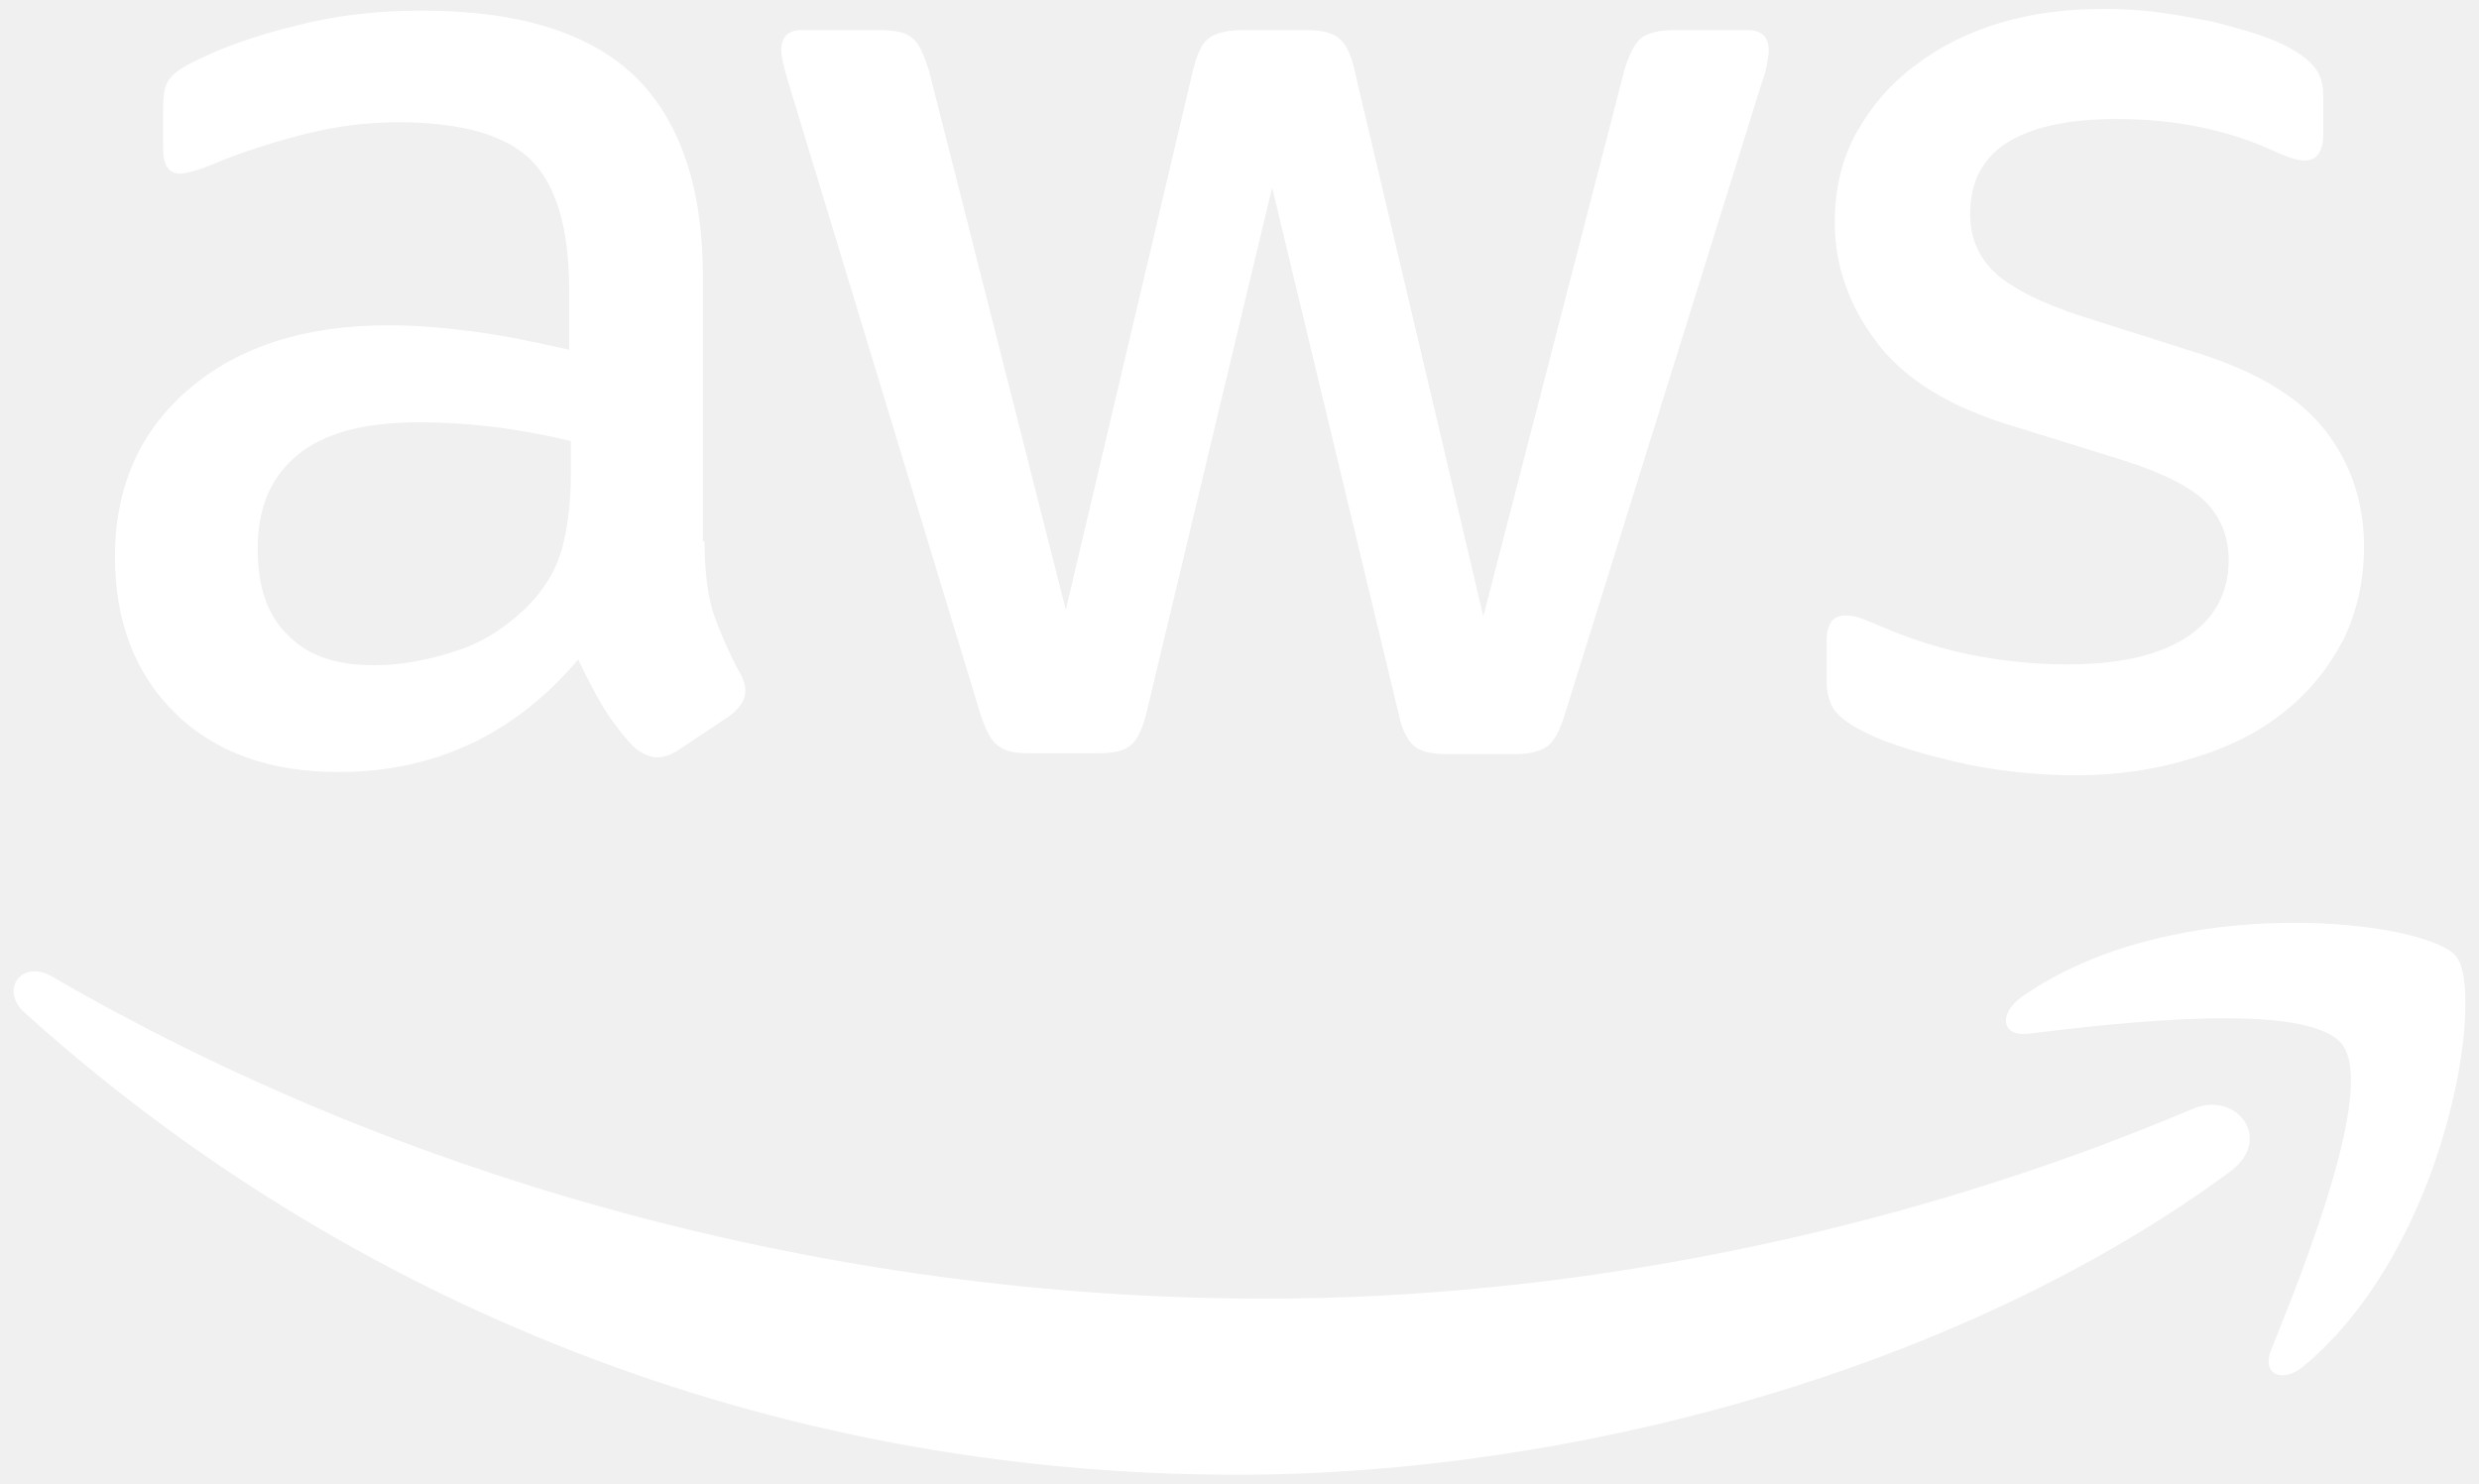
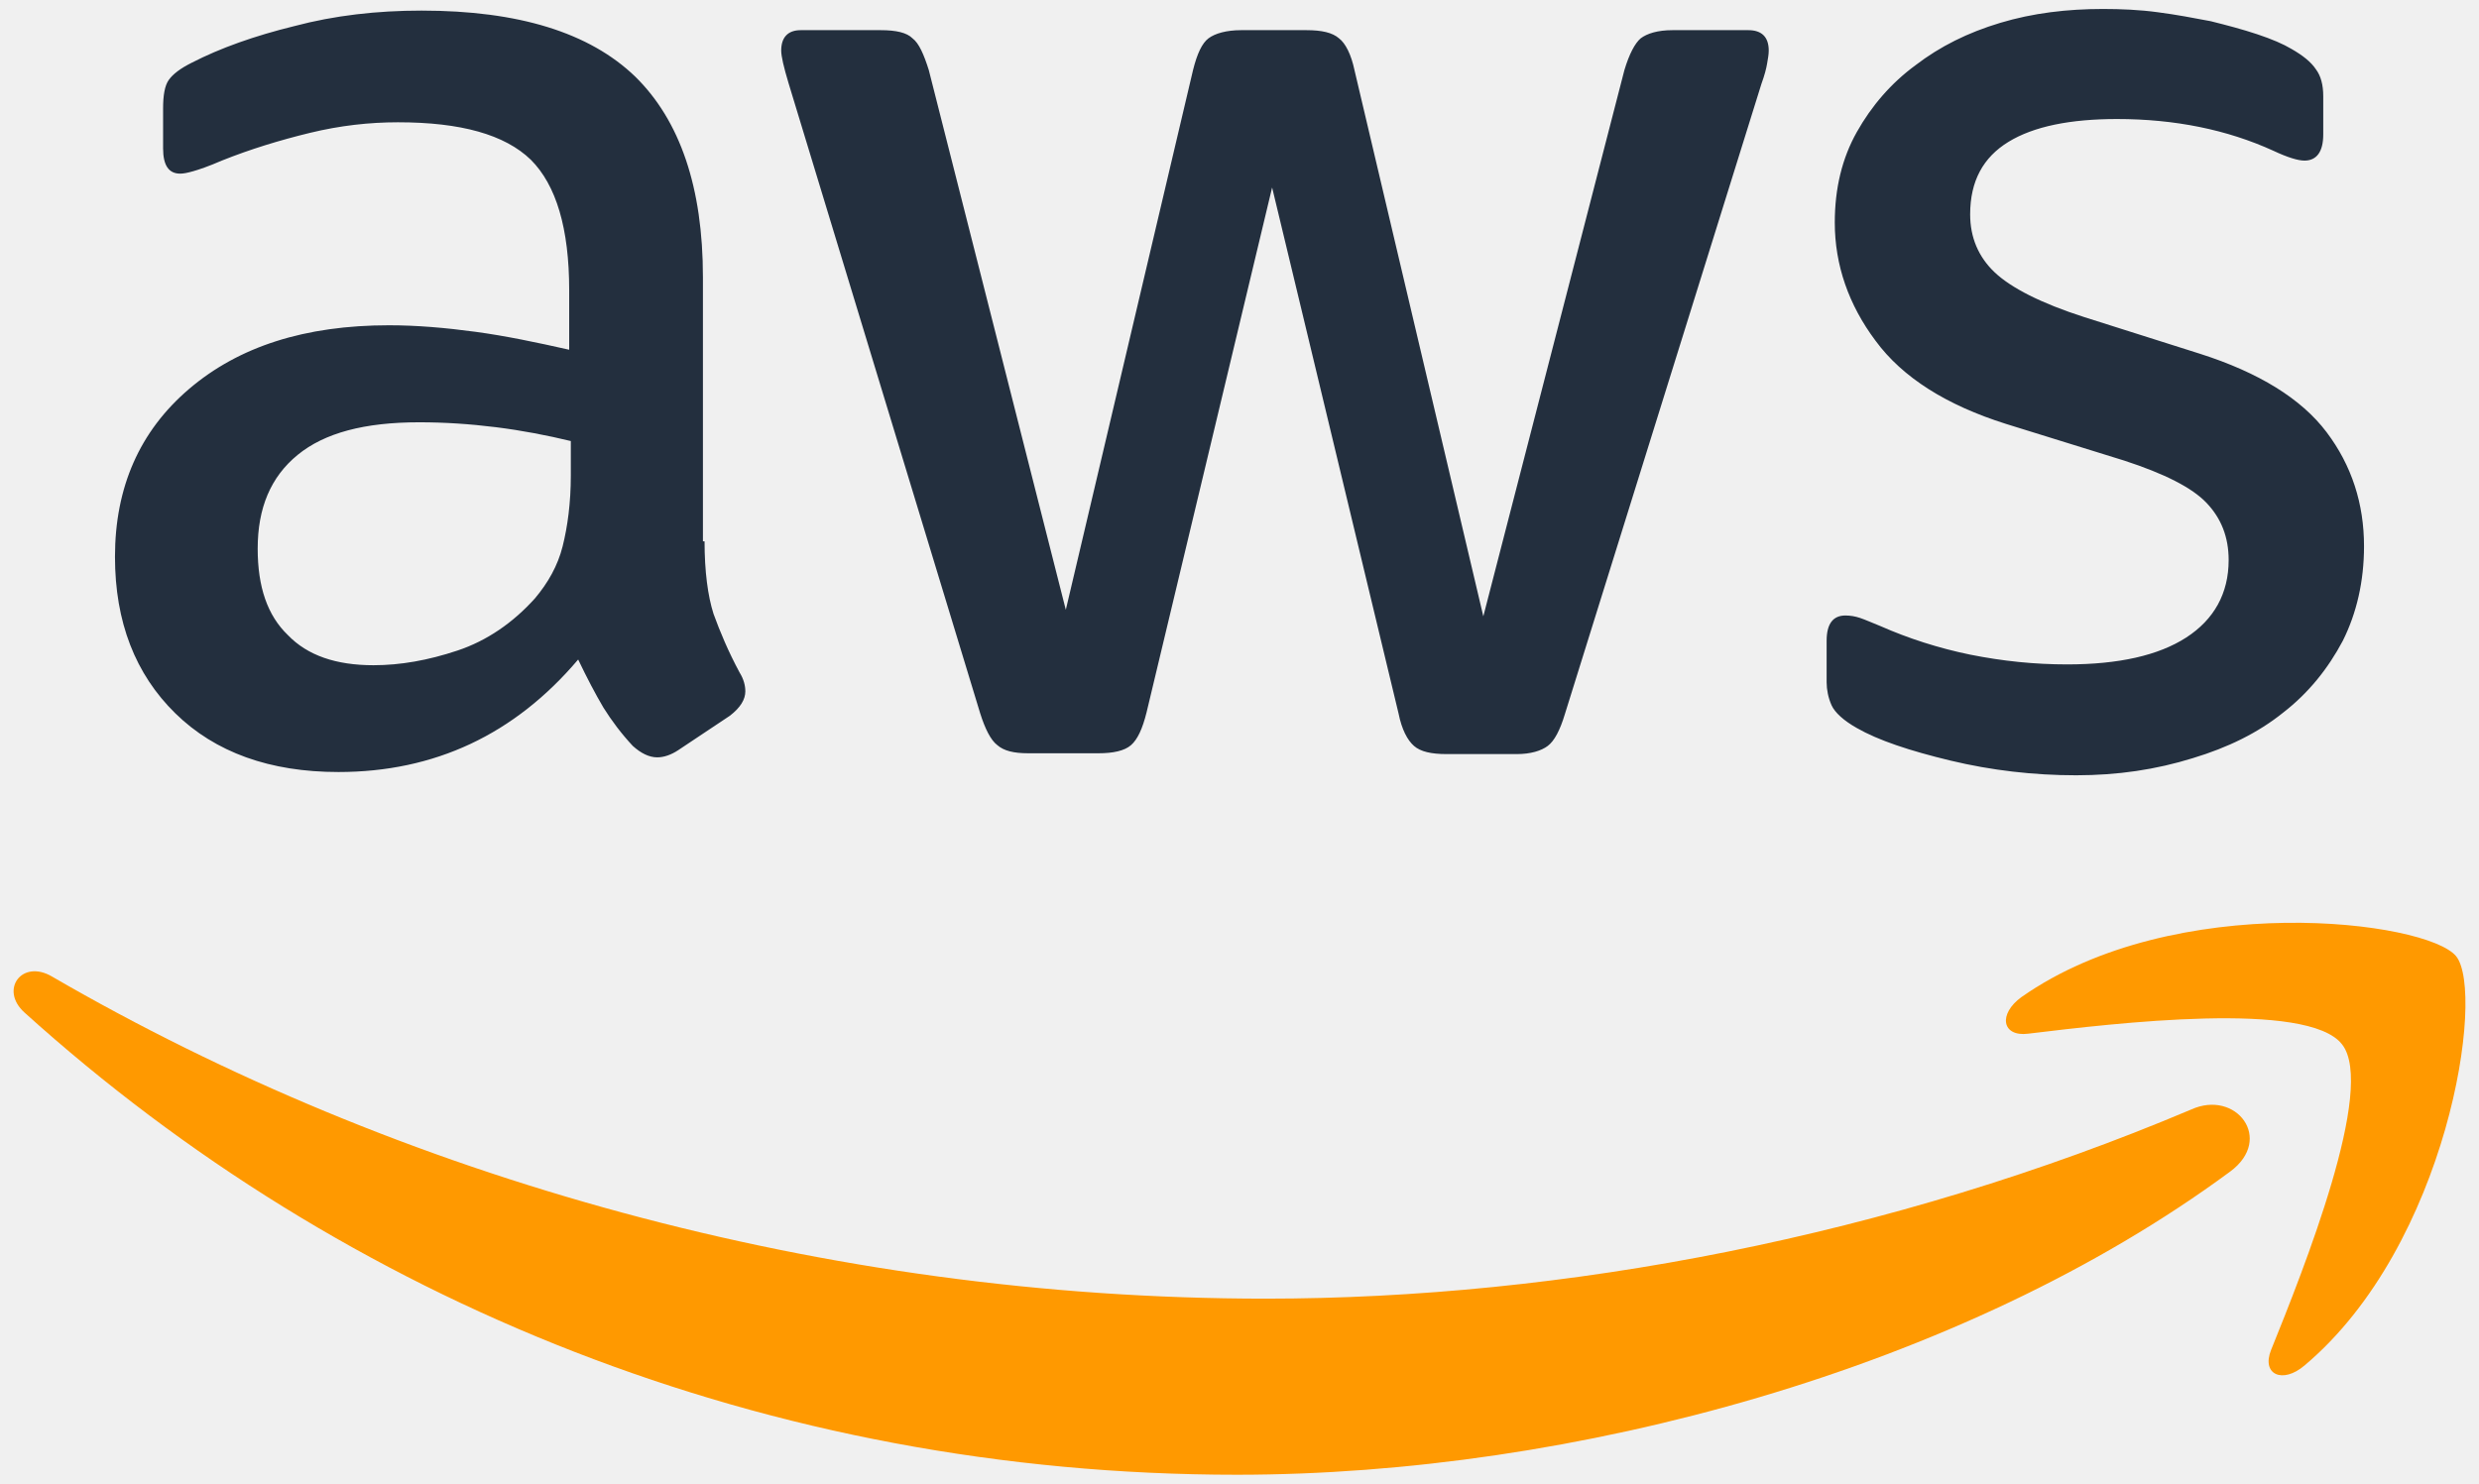
<svg xmlns="http://www.w3.org/2000/svg" version="1.1" id="Layer_1" x="0px" y="0px" viewBox="0 0 304 182" style="enable-background:new 0 0 304 182;" xml:space="preserve">
  <style type="text/css">
- .st0{fill:#FFFFFF;}
+ .st0{fill:#232F3E;}
+ .st1{fill-rule:evenodd;clip-rule:evenodd;fill:#FF9900;}
</style>
  <g>
    <path class="st0" d="M86.4,66.4c0,3.7,0.4,6.7,1.1,8.9c0.8,2.2,1.8,4.6,3.2,7.2c0.5,0.8,0.7,1.6,0.7,2.3c0,1-0.6,2-1.9,3L83.2,92 c-0.9,0.6-1.8,0.9-2.6,0.9c-1,0-2-0.5-3-1.4C76.2,90,75,88.4,74,86.8c-1-1.7-2-3.6-3.1-5.9c-7.8,9.2-17.6,13.8-29.4,13.8 c-8.4,0-15.1-2.4-20-7.2c-4.9-4.8-7.4-11.2-7.4-19.2c0-8.5,3-15.4,9.1-20.6s14.2-7.8,24.5-7.8c3.4,0,6.9,0.3,10.6,0.8 s7.5,1.3,11.5,2.2v-7.3c0-7.6-1.6-12.9-4.7-16c-3.2-3.1-8.6-4.6-16.3-4.6c-3.5,0-7.1,0.4-10.8,1.3s-7.3,2-10.8,3.4 c-1.6,0.7-2.8,1.1-3.5,1.3c-0.7,0.2-1.2,0.3-1.6,0.3c-1.4,0-2.1-1-2.1-3.1v-4.9c0-1.6,0.2-2.8,0.7-3.5s1.4-1.4,2.8-2.1 c3.5-1.8,7.7-3.3,12.6-4.5C41,1.9,46.2,1.3,51.7,1.3c11.9,0,20.6,2.7,26.2,8.1c5.5,5.4,8.3,13.6,8.3,24.6v32.4H86.4z M45.8,81.6 c3.3,0,6.7-0.6,10.3-1.8c3.6-1.2,6.8-3.4,9.5-6.4c1.6-1.9,2.8-4,3.4-6.4s1-5.3,1-8.7v-4.2c-2.9-0.7-6-1.3-9.2-1.7s-6.3-0.6-9.4-0.6 c-6.7,0-11.6,1.3-14.9,4c-3.3,2.7-4.9,6.5-4.9,11.5c0,4.7,1.2,8.2,3.7,10.6C37.7,80.4,41.2,81.6,45.8,81.6z M126.1,92.4 c-1.8,0-3-0.3-3.8-1c-0.8-0.6-1.5-2-2.1-3.9L96.7,10.2c-0.6-2-0.9-3.3-0.9-4c0-1.6,0.8-2.5,2.4-2.5h9.8c1.9,0,3.2,0.3,3.9,1 c0.8,0.6,1.4,2,2,3.9l16.8,66.2l15.6-66.2c0.5-2,1.1-3.3,1.9-3.9c0.8-0.6,2.2-1,4-1h8c1.9,0,3.2,0.3,4,1c0.8,0.6,1.5,2,1.9,3.9 l15.8,67l17.3-67c0.6-2,1.3-3.3,2-3.9c0.8-0.6,2.1-1,3.9-1h9.3c1.6,0,2.5,0.8,2.5,2.5c0,0.5-0.1,1-0.2,1.6 c-0.1,0.6-0.3,1.4-0.7,2.5l-24.1,77.3c-0.6,2-1.3,3.3-2.1,3.9s-2.1,1-3.8,1h-8.6c-1.9,0-3.2-0.3-4-1s-1.5-2-1.9-4L156,23 l-15.4,64.4c-0.5,2-1.1,3.3-1.9,4c-0.8,0.7-2.2,1-4,1H126.1z M254.6,95.1c-5.2,0-10.4-0.6-15.4-1.8c-5-1.2-8.9-2.5-11.5-4 c-1.6-0.9-2.7-1.9-3.1-2.8c-0.4-0.9-0.6-1.9-0.6-2.8v-5.1c0-2.1,0.8-3.1,2.3-3.1c0.6,0,1.2,0.1,1.8,0.3c0.6,0.2,1.5,0.6,2.5,1 c3.4,1.5,7.1,2.7,11,3.5c4,0.8,7.9,1.2,11.9,1.2c6.3,0,11.2-1.1,14.6-3.3c3.4-2.2,5.2-5.4,5.2-9.5c0-2.8-0.9-5.1-2.7-7 c-1.8-1.9-5.2-3.6-10.1-5.2L246,52c-7.3-2.3-12.7-5.7-16-10.2c-3.3-4.4-5-9.3-5-14.5c0-4.2,0.9-7.9,2.7-11.1s4.2-6,7.2-8.2 c3-2.3,6.4-4,10.4-5.2s8.2-1.7,12.6-1.7c2.2,0,4.5,0.1,6.7,0.4c2.3,0.3,4.4,0.7,6.5,1.1c2,0.5,3.9,1,5.7,1.6 c1.8,0.6,3.2,1.2,4.2,1.8c1.4,0.8,2.4,1.6,3,2.5c0.6,0.8,0.9,1.9,0.9,3.3v4.7c0,2.1-0.8,3.2-2.3,3.2c-0.8,0-2.1-0.4-3.8-1.2 c-5.7-2.6-12.1-3.9-19.2-3.9c-5.7,0-10.2,0.9-13.3,2.8s-4.7,4.8-4.7,8.9c0,2.8,1,5.2,3,7.1c2,1.9,5.7,3.8,11,5.5l14.2,4.5 c7.2,2.3,12.4,5.5,15.5,9.6s4.6,8.8,4.6,14c0,4.3-0.9,8.2-2.6,11.6c-1.8,3.4-4.2,6.4-7.3,8.8c-3.1,2.5-6.8,4.3-11.1,5.6 C264.4,94.4,259.7,95.1,254.6,95.1z" />
    <g>
-       <path class="st0" d="M273.5,143.7c-32.9,24.3-80.7,37.2-121.8,37.2c-57.6,0-109.5-21.3-148.7-56.7c-3.1-2.8-0.3-6.6,3.4-4.4 c42.4,24.6,94.7,39.5,148.8,39.5c36.5,0,76.6-7.6,113.5-23.2C274.2,133.6,278.9,139.7,273.5,143.7z" />
-       <path class="st0" d="M287.2,128.1c-4.2-5.4-27.8-2.6-38.5-1.3c-3.2,0.4-3.7-2.4-0.8-4.5c18.8-13.2,49.7-9.4,53.3-5 c3.6,4.5-1,35.4-18.6,50.2c-2.7,2.3-5.3,1.1-4.1-1.9C282.5,155.7,291.4,133.4,287.2,128.1z" />
+       <path class="st1" d="M273.5,143.7c-32.9,24.3-80.7,37.2-121.8,37.2c-57.6,0-109.5-21.3-148.7-56.7c-3.1-2.8-0.3-6.6,3.4-4.4 c42.4,24.6,94.7,39.5,148.8,39.5c36.5,0,76.6-7.6,113.5-23.2C274.2,133.6,278.9,139.7,273.5,143.7z" />
+       <path class="st1" d="M287.2,128.1c-4.2-5.4-27.8-2.6-38.5-1.3c-3.2,0.4-3.7-2.4-0.8-4.5c18.8-13.2,49.7-9.4,53.3-5 c3.6,4.5-1,35.4-18.6,50.2c-2.7,2.3-5.3,1.1-4.1-1.9C282.5,155.7,291.4,133.4,287.2,128.1z" />
    </g>
  </g>
</svg>
